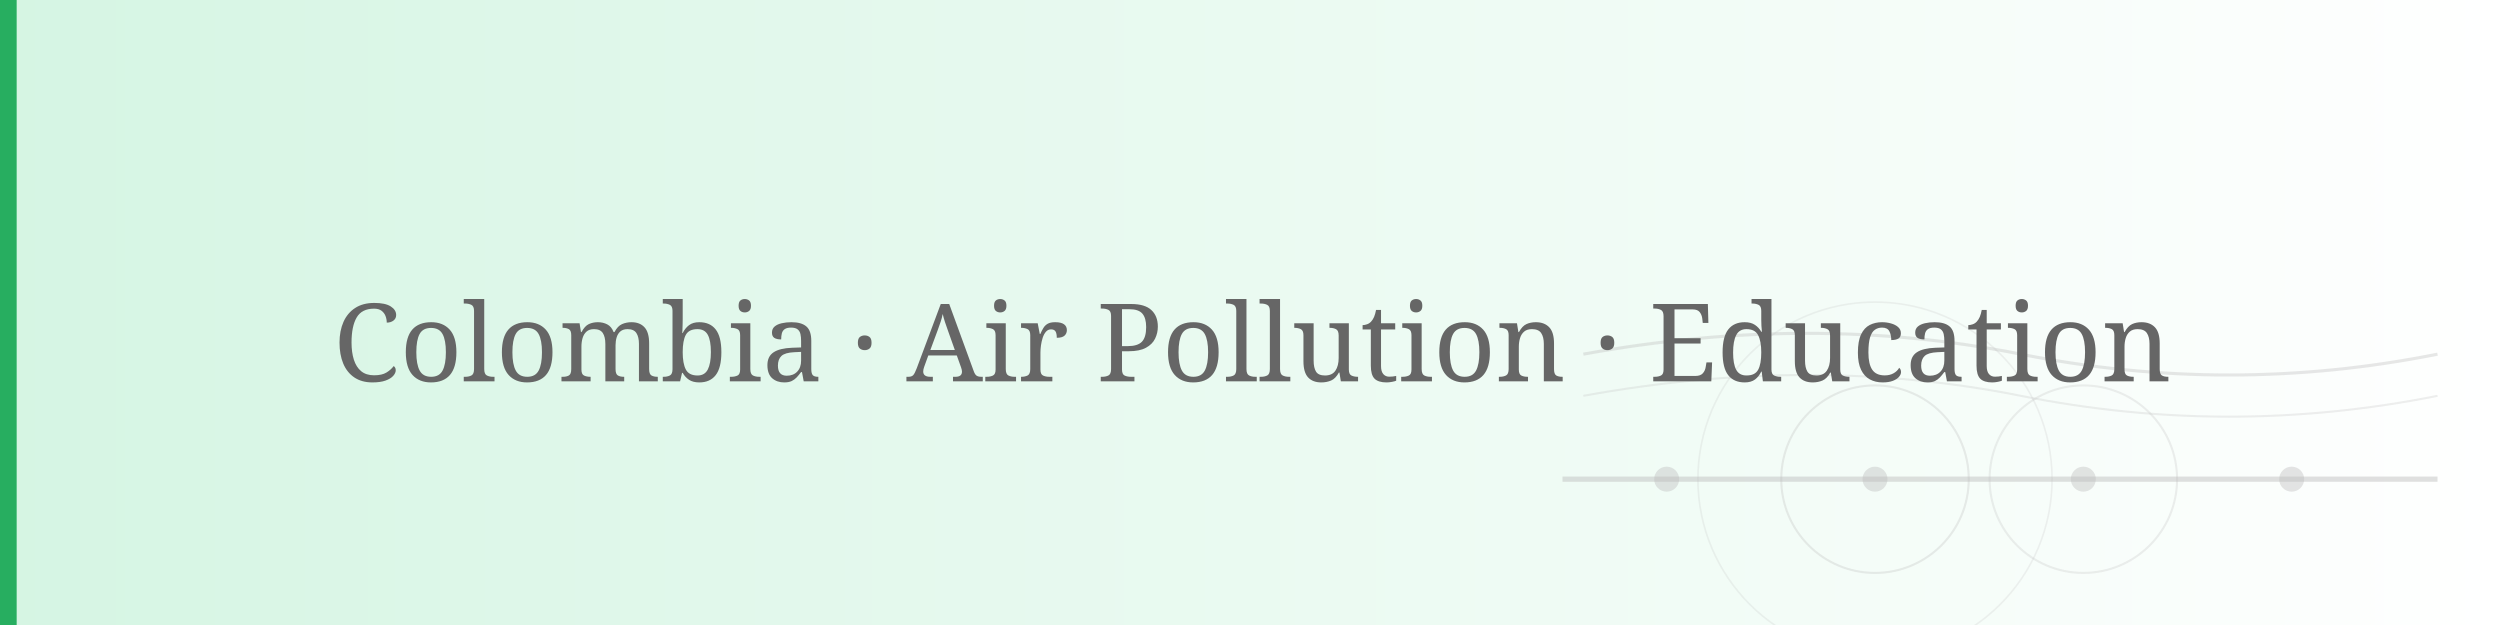
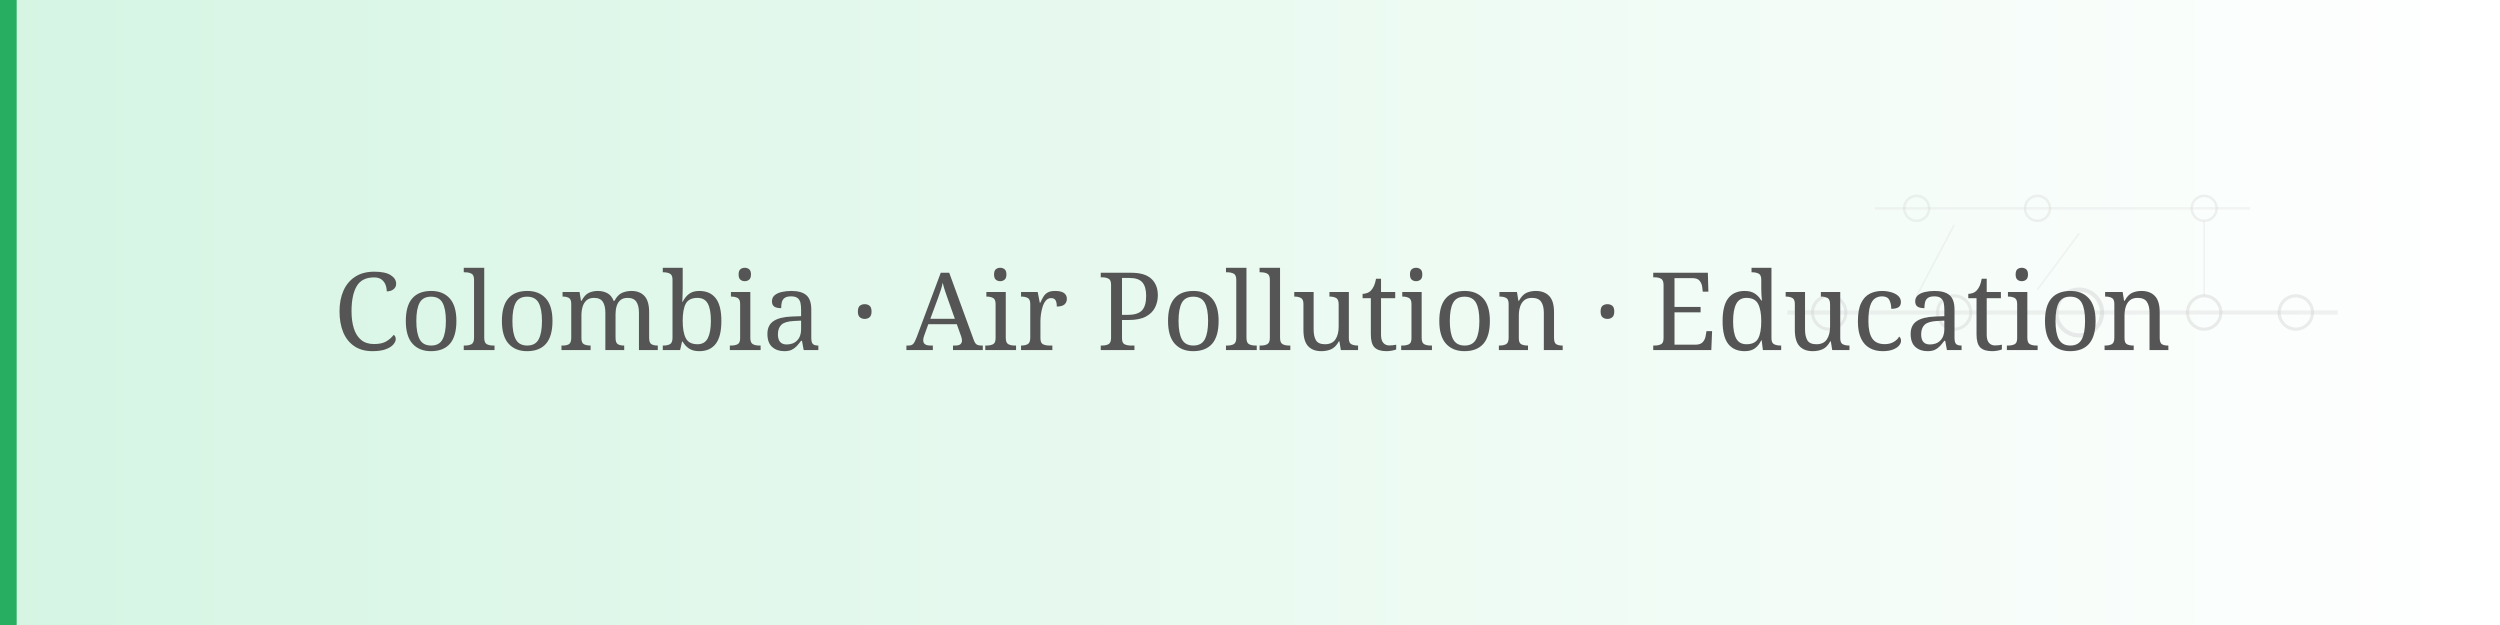
<svg xmlns="http://www.w3.org/2000/svg" viewBox="0 0 1200 300" preserveAspectRatio="xMidYMid meet">
  <defs>
    <linearGradient id="g" x1="0%" y1="0%" x2="100%" y2="0%">
      <stop offset="0%" style="stop-color:#d5f5e3;stop-opacity:1" />
      <stop offset="100%" style="stop-color:#ffffff;stop-opacity:1" />
    </linearGradient>
  </defs>
  <rect width="1200" height="300" fill="url(#g)" />
  <rect x="0" y="0" width="8" height="300" fill="#27ae60" />
-   <line x1="750" y1="230" x2="1170" y2="230" stroke="#bbbbbb" stroke-width="2.5" opacity="0.45" />
-   <circle cx="800" cy="230" r="6" fill="#bbbbbb" opacity="0.4" />
-   <circle cx="900" cy="230" r="6" fill="#bbbbbb" opacity="0.4" />
-   <circle cx="1000" cy="230" r="6" fill="#bbbbbb" opacity="0.4" />
-   <circle cx="1100" cy="230" r="6" fill="#bbbbbb" opacity="0.4" />
-   <circle cx="900" cy="230" r="45" fill="none" stroke="#bbbbbb" stroke-width="1" opacity="0.3" />
-   <circle cx="900" cy="230" r="85" fill="none" stroke="#bbbbbb" stroke-width="0.8" opacity="0.2" />
-   <circle cx="1000" cy="230" r="45" fill="none" stroke="#bbbbbb" stroke-width="1" opacity="0.25" />
-   <path d="M 760 170 Q 870 150 970 170 Q 1070 190 1170 170" fill="none" stroke="#bbbbbb" stroke-width="1.5" opacity="0.35" />
-   <path d="M 760 190 Q 870 170 970 190 Q 1070 210 1170 190" fill="none" stroke="#bbbbbb" stroke-width="1" opacity="0.25" />
-   <text x="160" y="165" font-family="Georgia, serif" font-size="52" fill="#666666" dominant-baseline="middle">Colombia · Air Pollution · Education</text>
+   <line x1="858" y1="150" x2="1122" y2="150" stroke="#cccccc" stroke-width="2" opacity="0.28" />
+   <line x1="900" y1="100" x2="1080" y2="100" stroke="#cccccc" stroke-width="1.2" opacity="0.20" />
+   <circle cx="878" cy="150" r="8" fill="none" stroke="#cccccc" stroke-width="1.5" opacity="0.38" />
+   <circle cx="938" cy="150" r="8" fill="none" stroke="#cccccc" stroke-width="1.5" opacity="0.38" />
+   <circle cx="998" cy="150" r="11" fill="none" stroke="#cccccc" stroke-width="2" opacity="0.42" />
+   <circle cx="1058" cy="150" r="8" fill="none" stroke="#cccccc" stroke-width="1.5" opacity="0.38" />
+   <circle cx="1102" cy="150" r="8" fill="none" stroke="#cccccc" stroke-width="1.5" opacity="0.38" />
+   <circle cx="920" cy="100" r="6" fill="none" stroke="#cccccc" stroke-width="1.2" opacity="0.28" />
+   <circle cx="978" cy="100" r="6" fill="none" stroke="#cccccc" stroke-width="1.2" opacity="0.28" />
+   <circle cx="1058" cy="100" r="6" fill="none" stroke="#cccccc" stroke-width="1.2" opacity="0.28" />
+   <line x1="938" y1="108" x2="920" y2="142" stroke="#cccccc" stroke-width="0.8" opacity="0.22" />
+   <line x1="998" y1="112" x2="978" y2="139" stroke="#cccccc" stroke-width="0.8" opacity="0.22" />
+   <line x1="1058" y1="106" x2="1058" y2="142" stroke="#cccccc" stroke-width="0.8" opacity="0.22" />
+   <text x="160" y="150" font-family="Georgia, serif" font-size="52" fill="#555555" dominant-baseline="middle">Colombia · Air Pollution · Education</text>
</svg>
